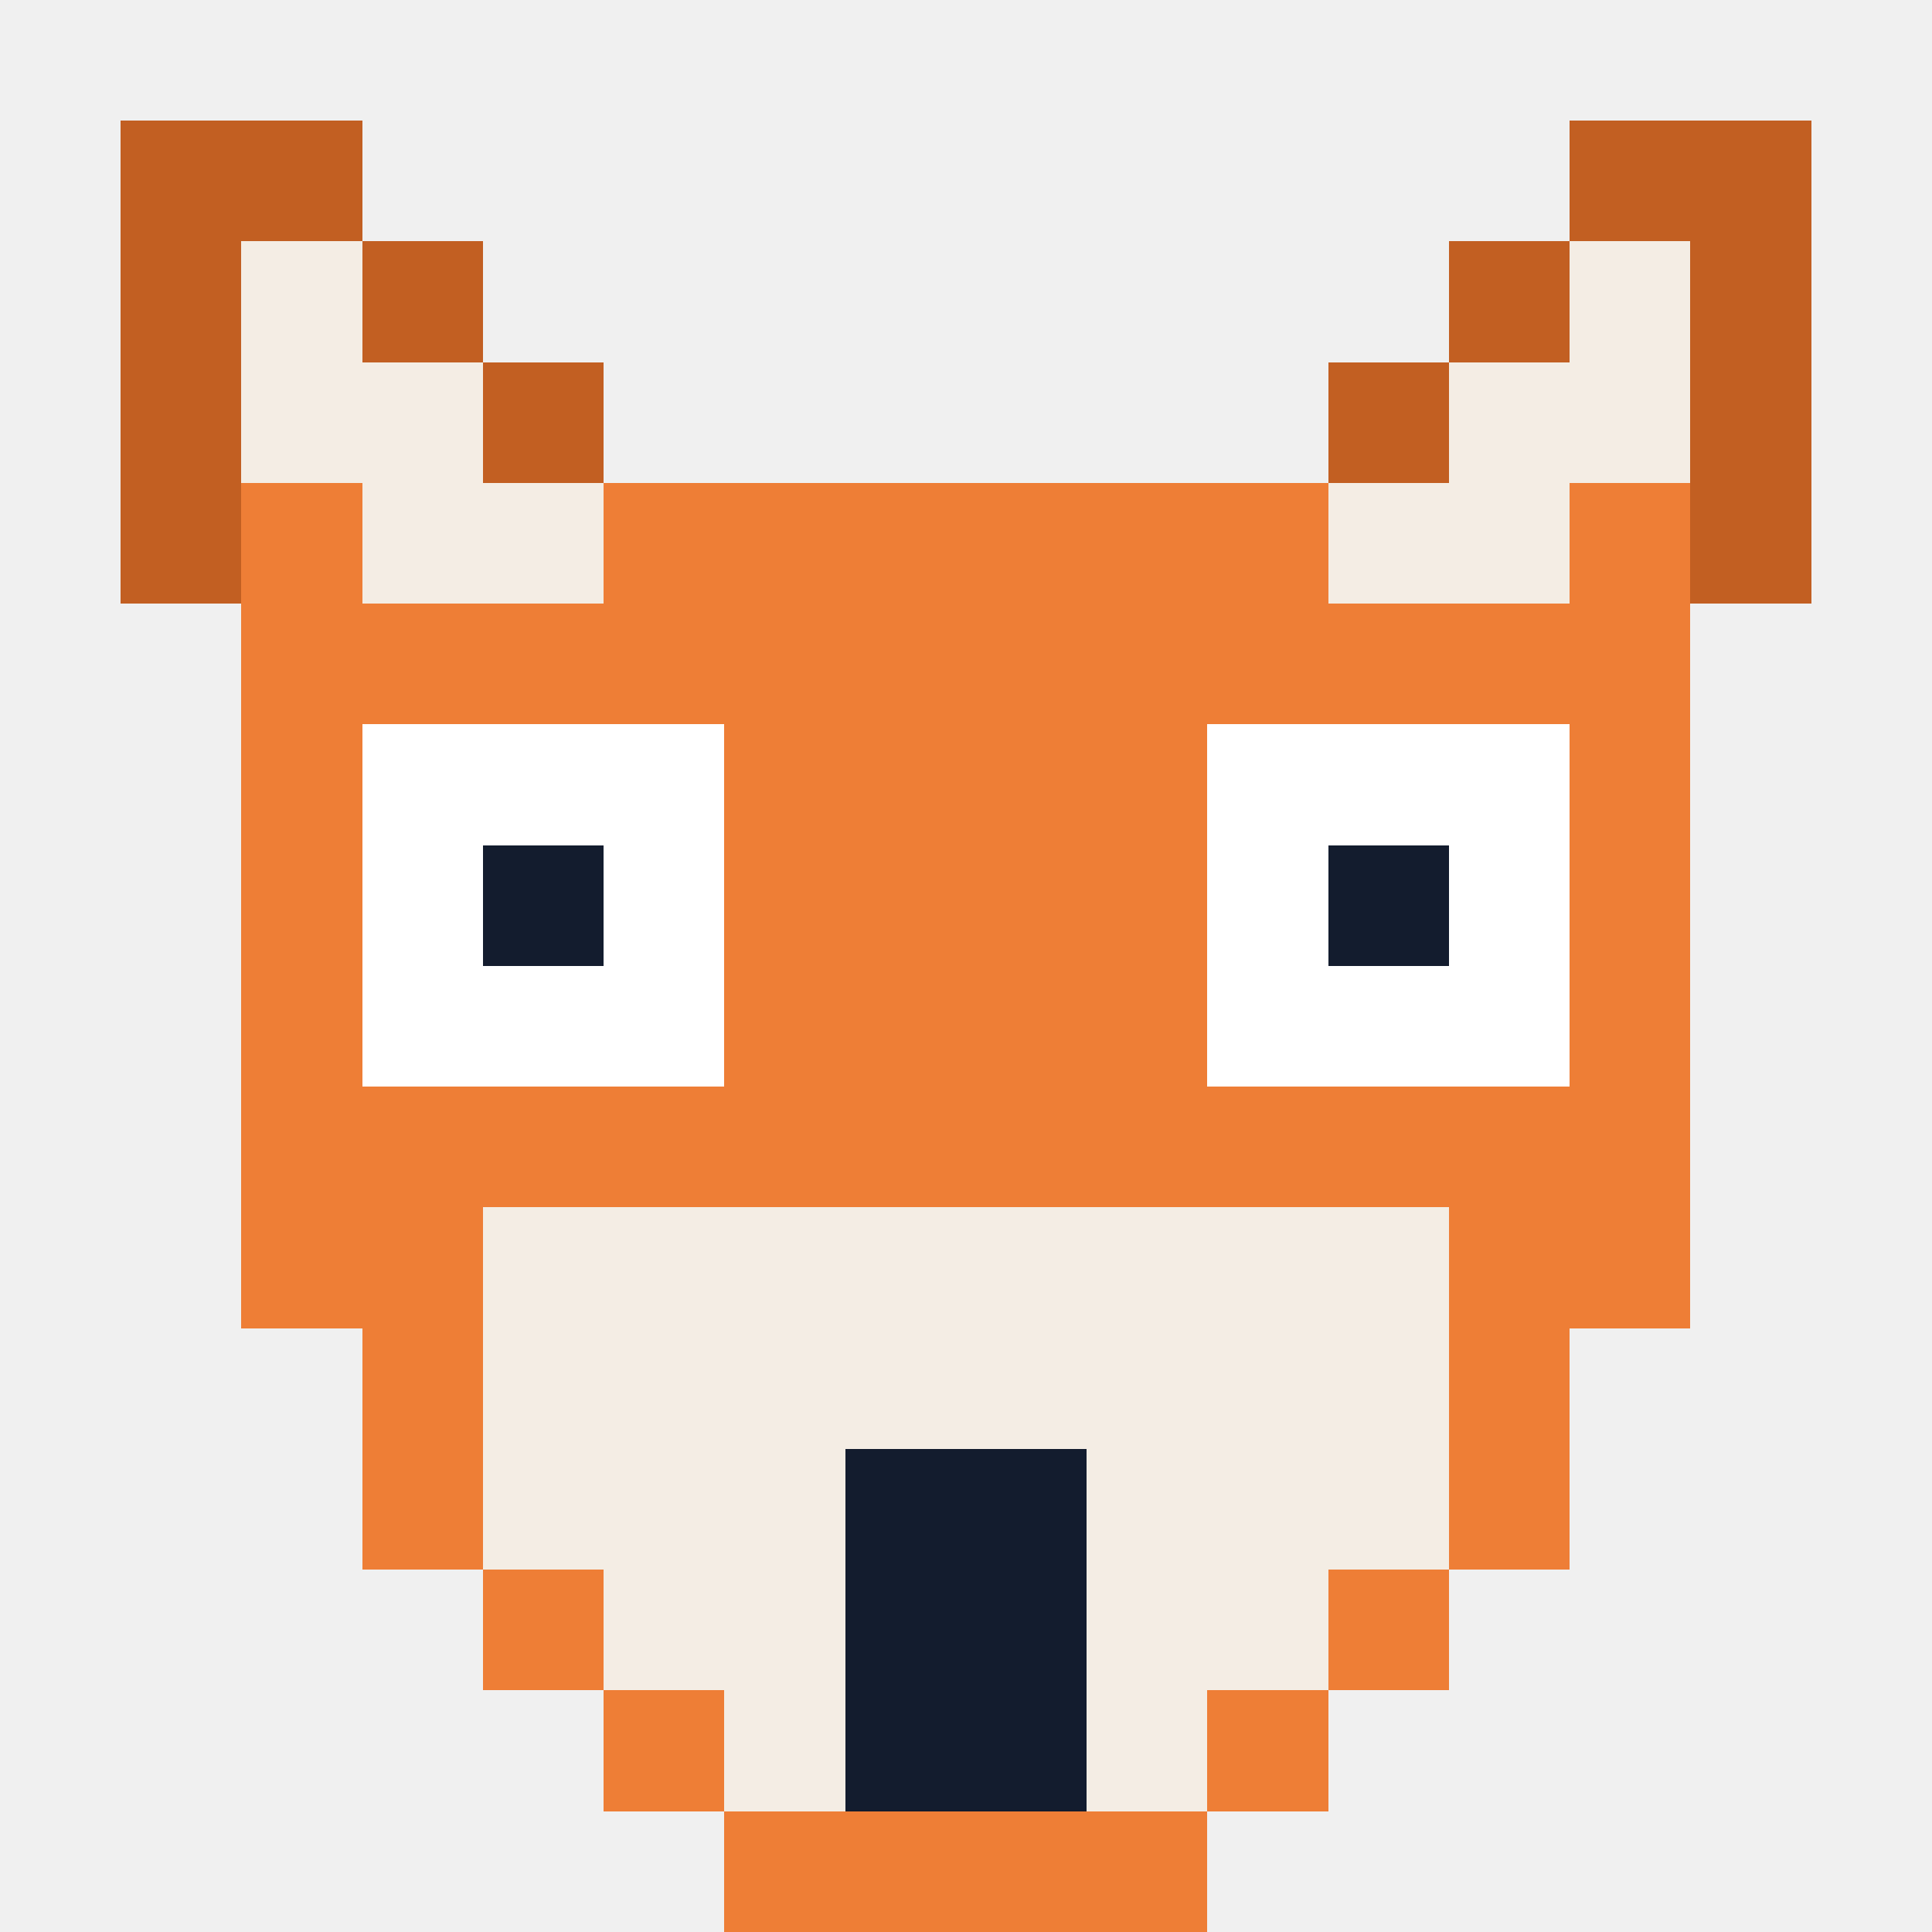
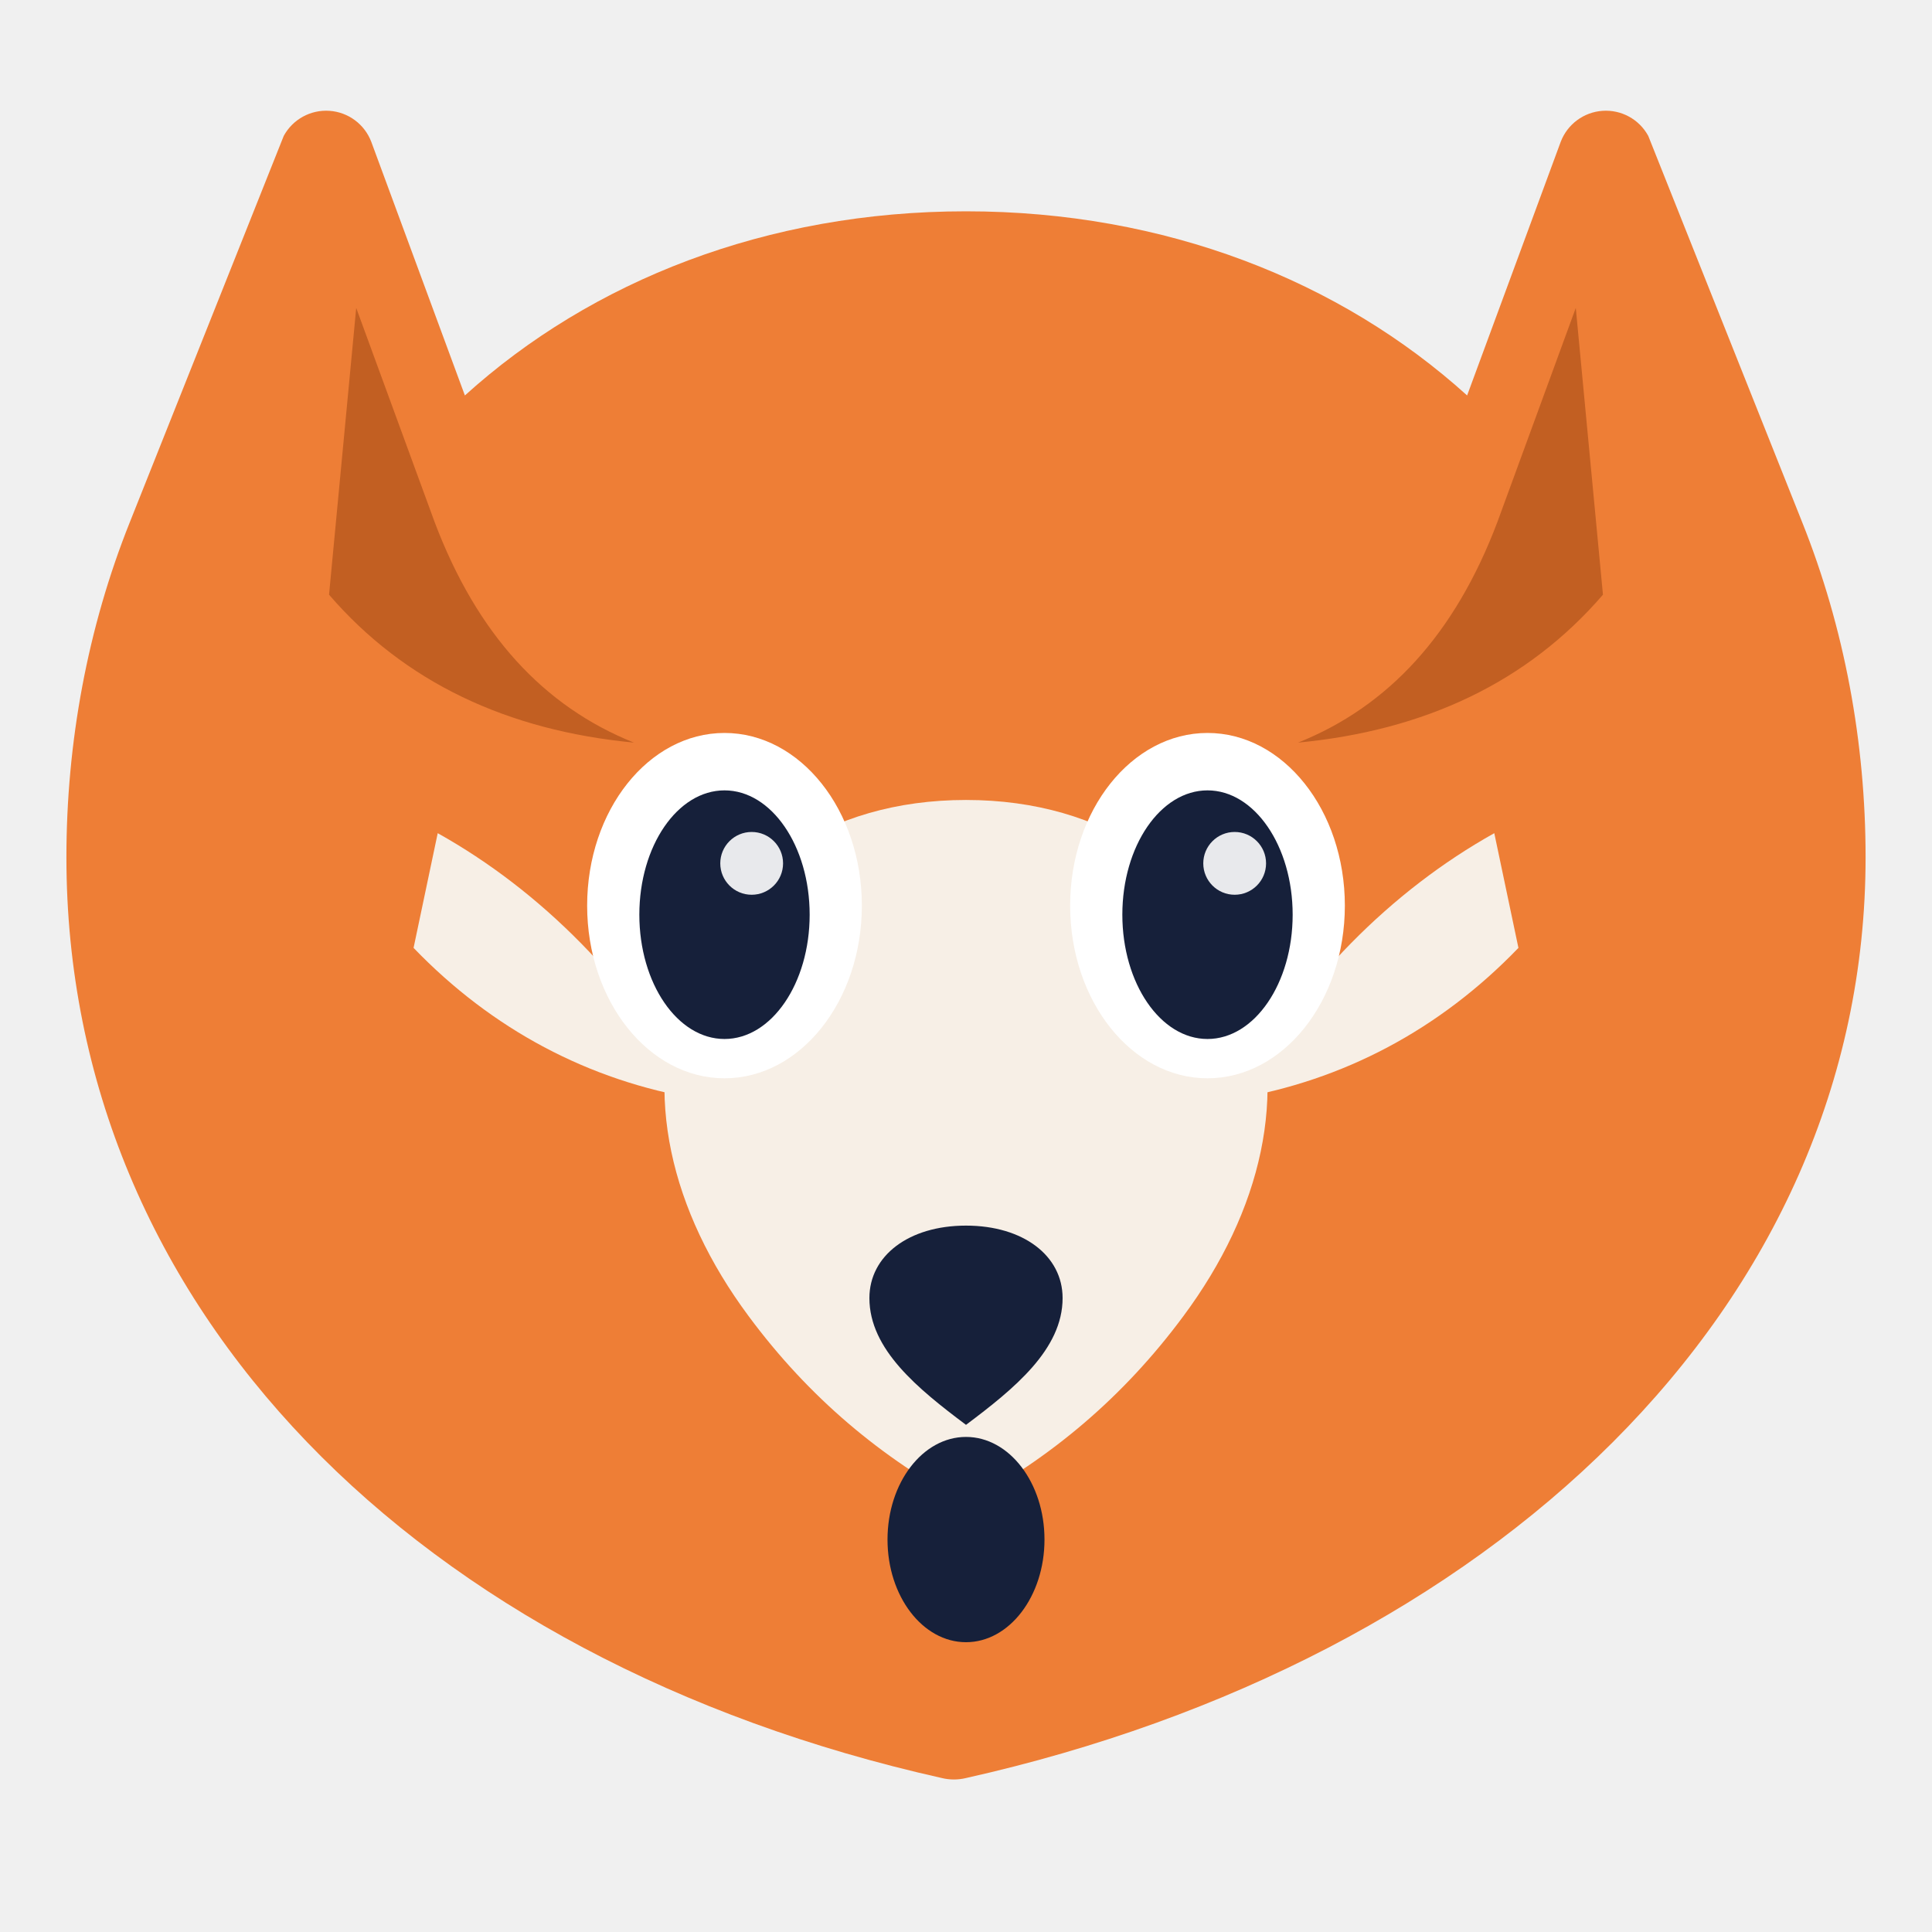
- <svg xmlns="http://www.w3.org/2000/svg" viewBox="0 0 16 16" shape-rendering="crispEdges" role="img" aria-label="Renard Foox">
-   <path fill="#c25f22" d="M1 1h1v1h-1zM2 1h1v1h-1zM13 1h1v1h-1zM14 1h1v1h-1zM1 2h1v1h-1zM3 2h1v1h-1zM12 2h1v1h-1zM14 2h1v1h-1zM1 3h1v1h-1zM4 3h1v1h-1zM11 3h1v1h-1zM14 3h1v1h-1zM1 4h1v1h-1zM14 4h1v1h-1z" />
-   <path fill="#f4ede4" d="M2 2h1v1h-1zM13 2h1v1h-1zM2 3h1v1h-1zM3 3h1v1h-1zM12 3h1v1h-1zM13 3h1v1h-1zM3 4h1v1h-1zM4 4h1v1h-1zM11 4h1v1h-1zM12 4h1v1h-1zM4 10h1v1h-1zM5 10h1v1h-1zM6 10h1v1h-1zM7 10h1v1h-1zM8 10h1v1h-1zM9 10h1v1h-1zM10 10h1v1h-1zM11 10h1v1h-1zM4 11h1v1h-1zM5 11h1v1h-1zM6 11h1v1h-1zM7 11h1v1h-1zM8 11h1v1h-1zM9 11h1v1h-1zM10 11h1v1h-1zM11 11h1v1h-1zM4 12h1v1h-1zM5 12h1v1h-1zM6 12h1v1h-1zM9 12h1v1h-1zM10 12h1v1h-1zM11 12h1v1h-1zM5 13h1v1h-1zM6 13h1v1h-1zM9 13h1v1h-1zM10 13h1v1h-1zM6 14h1v1h-1zM9 14h1v1h-1z" />
-   <path fill="#ee7e36" d="M2 4h1v1h-1zM5 4h1v1h-1zM6 4h1v1h-1zM7 4h1v1h-1zM8 4h1v1h-1zM9 4h1v1h-1zM10 4h1v1h-1zM13 4h1v1h-1zM2 5h1v1h-1zM3 5h1v1h-1zM4 5h1v1h-1zM5 5h1v1h-1zM6 5h1v1h-1zM7 5h1v1h-1zM8 5h1v1h-1zM9 5h1v1h-1zM10 5h1v1h-1zM11 5h1v1h-1zM12 5h1v1h-1zM13 5h1v1h-1zM2 6h1v1h-1zM6 6h1v1h-1zM7 6h1v1h-1zM8 6h1v1h-1zM9 6h1v1h-1zM13 6h1v1h-1zM2 7h1v1h-1zM6 7h1v1h-1zM7 7h1v1h-1zM8 7h1v1h-1zM9 7h1v1h-1zM13 7h1v1h-1zM2 8h1v1h-1zM6 8h1v1h-1zM7 8h1v1h-1zM8 8h1v1h-1zM9 8h1v1h-1zM13 8h1v1h-1zM2 9h1v1h-1zM3 9h1v1h-1zM4 9h1v1h-1zM5 9h1v1h-1zM6 9h1v1h-1zM7 9h1v1h-1zM8 9h1v1h-1zM9 9h1v1h-1zM10 9h1v1h-1zM11 9h1v1h-1zM12 9h1v1h-1zM13 9h1v1h-1zM2 10h1v1h-1zM3 10h1v1h-1zM12 10h1v1h-1zM13 10h1v1h-1zM3 11h1v1h-1zM12 11h1v1h-1zM3 12h1v1h-1zM12 12h1v1h-1zM4 13h1v1h-1zM11 13h1v1h-1zM5 14h1v1h-1zM10 14h1v1h-1zM6 15h1v1h-1zM7 15h1v1h-1zM8 15h1v1h-1zM9 15h1v1h-1z" />
-   <path fill="#ffffff" d="M3 6h1v1h-1zM4 6h1v1h-1zM5 6h1v1h-1zM10 6h1v1h-1zM11 6h1v1h-1zM12 6h1v1h-1zM3 7h1v1h-1zM5 7h1v1h-1zM10 7h1v1h-1zM12 7h1v1h-1zM3 8h1v1h-1zM4 8h1v1h-1zM5 8h1v1h-1zM10 8h1v1h-1zM11 8h1v1h-1zM12 8h1v1h-1z" />
-   <path fill="#131c2e" d="M4 7h1v1h-1zM11 7h1v1h-1zM7 12h1v1h-1zM8 12h1v1h-1zM7 13h1v1h-1zM8 13h1v1h-1zM7 14h1v1h-1zM8 14h1v1h-1z" />
+ <svg xmlns="http://www.w3.org/2000/svg" viewBox="0 0 64 64" role="img" aria-label="Renard Foox">
+   <path d="M32 7c6.6 0 12.4 2.3 16.6 6.1l3.1-8.4a1.6 1.6 0 0 1 2.9-.2l5.1 12.8c1.4 3.5 2.1 7.3 2.1 11.1 0 14.9-12.4 26.6-29.8 30.5a1.7 1.7 0 0 1-.8 0C13.8 55 2.2 43.3 2.2 28.4c0-3.8.7-7.6 2.1-11.1L9.4 4.5a1.6 1.6 0 0 1 2.9.2l3.1 8.4C19.6 9.3 25.4 7 32 7z" fill="#ee7e36" />
+   <path d="M11.8 10.2l2.6 7.1c1.4 3.7 3.6 6.1 6.6 7.3-4.2-.4-7.6-2-10.1-4.9z" fill="#c25f22" />
+   <path d="M52.2 10.2l-2.6 7.1c-1.4 3.7-3.6 6.1-6.6 7.3 4.2-.4 7.6-2 10.1-4.9z" fill="#c25f22" />
+   <path d="M14.5 27.6c3.4 1.9 6.4 4.9 8.6 8.8-3.6-.6-6.8-2.3-9.4-5z" fill="#f7efe6" />
+   <path d="M49.5 27.6c-3.4 1.9-6.4 4.9-8.6 8.8 3.6-.6 6.8-2.3 9.4-5z" fill="#f7efe6" />
+   <path d="M32 26.5c4.6 0 8 2.4 9.4 6.2 1.3 3.5.4 7.4-2.2 10.9-2 2.7-4.4 4.7-7.2 6.2-2.8-1.5-5.2-3.5-7.2-6.2-2.6-3.5-3.5-7.4-2.2-10.9 1.4-3.8 4.8-6.2 9.4-6.2z" fill="#f7efe6" />
+   <ellipse cx="24.0" cy="30.0" rx="4.55" ry="5.72" fill="#ffffff" />
+   <ellipse cx="24.0" cy="30.3" rx="2.821" ry="4.118" fill="#16203a" />
+   <circle cx="24.9" cy="28.6" r="1.04" fill="#ffffff" opacity=".9" />
+   <ellipse cx="40.0" cy="30.0" rx="4.55" ry="5.72" fill="#ffffff" />
+   <ellipse cx="40.0" cy="30.3" rx="2.821" ry="4.118" fill="#16203a" />
+   <circle cx="40.9" cy="28.6" r="1.04" fill="#ffffff" opacity=".9" />
+   <path d="M32 40.6c1.9 0 3.2 1 3.2 2.4 0 1.7-1.6 3-3.2 4.2-1.6-1.2-3.2-2.5-3.2-4.2 0-1.4 1.3-2.4 3.2-2.4z" fill="#16203a" />
+   <ellipse cx="32" cy="51" rx="2.6" ry="3.4" fill="#16203a" />
</svg>
